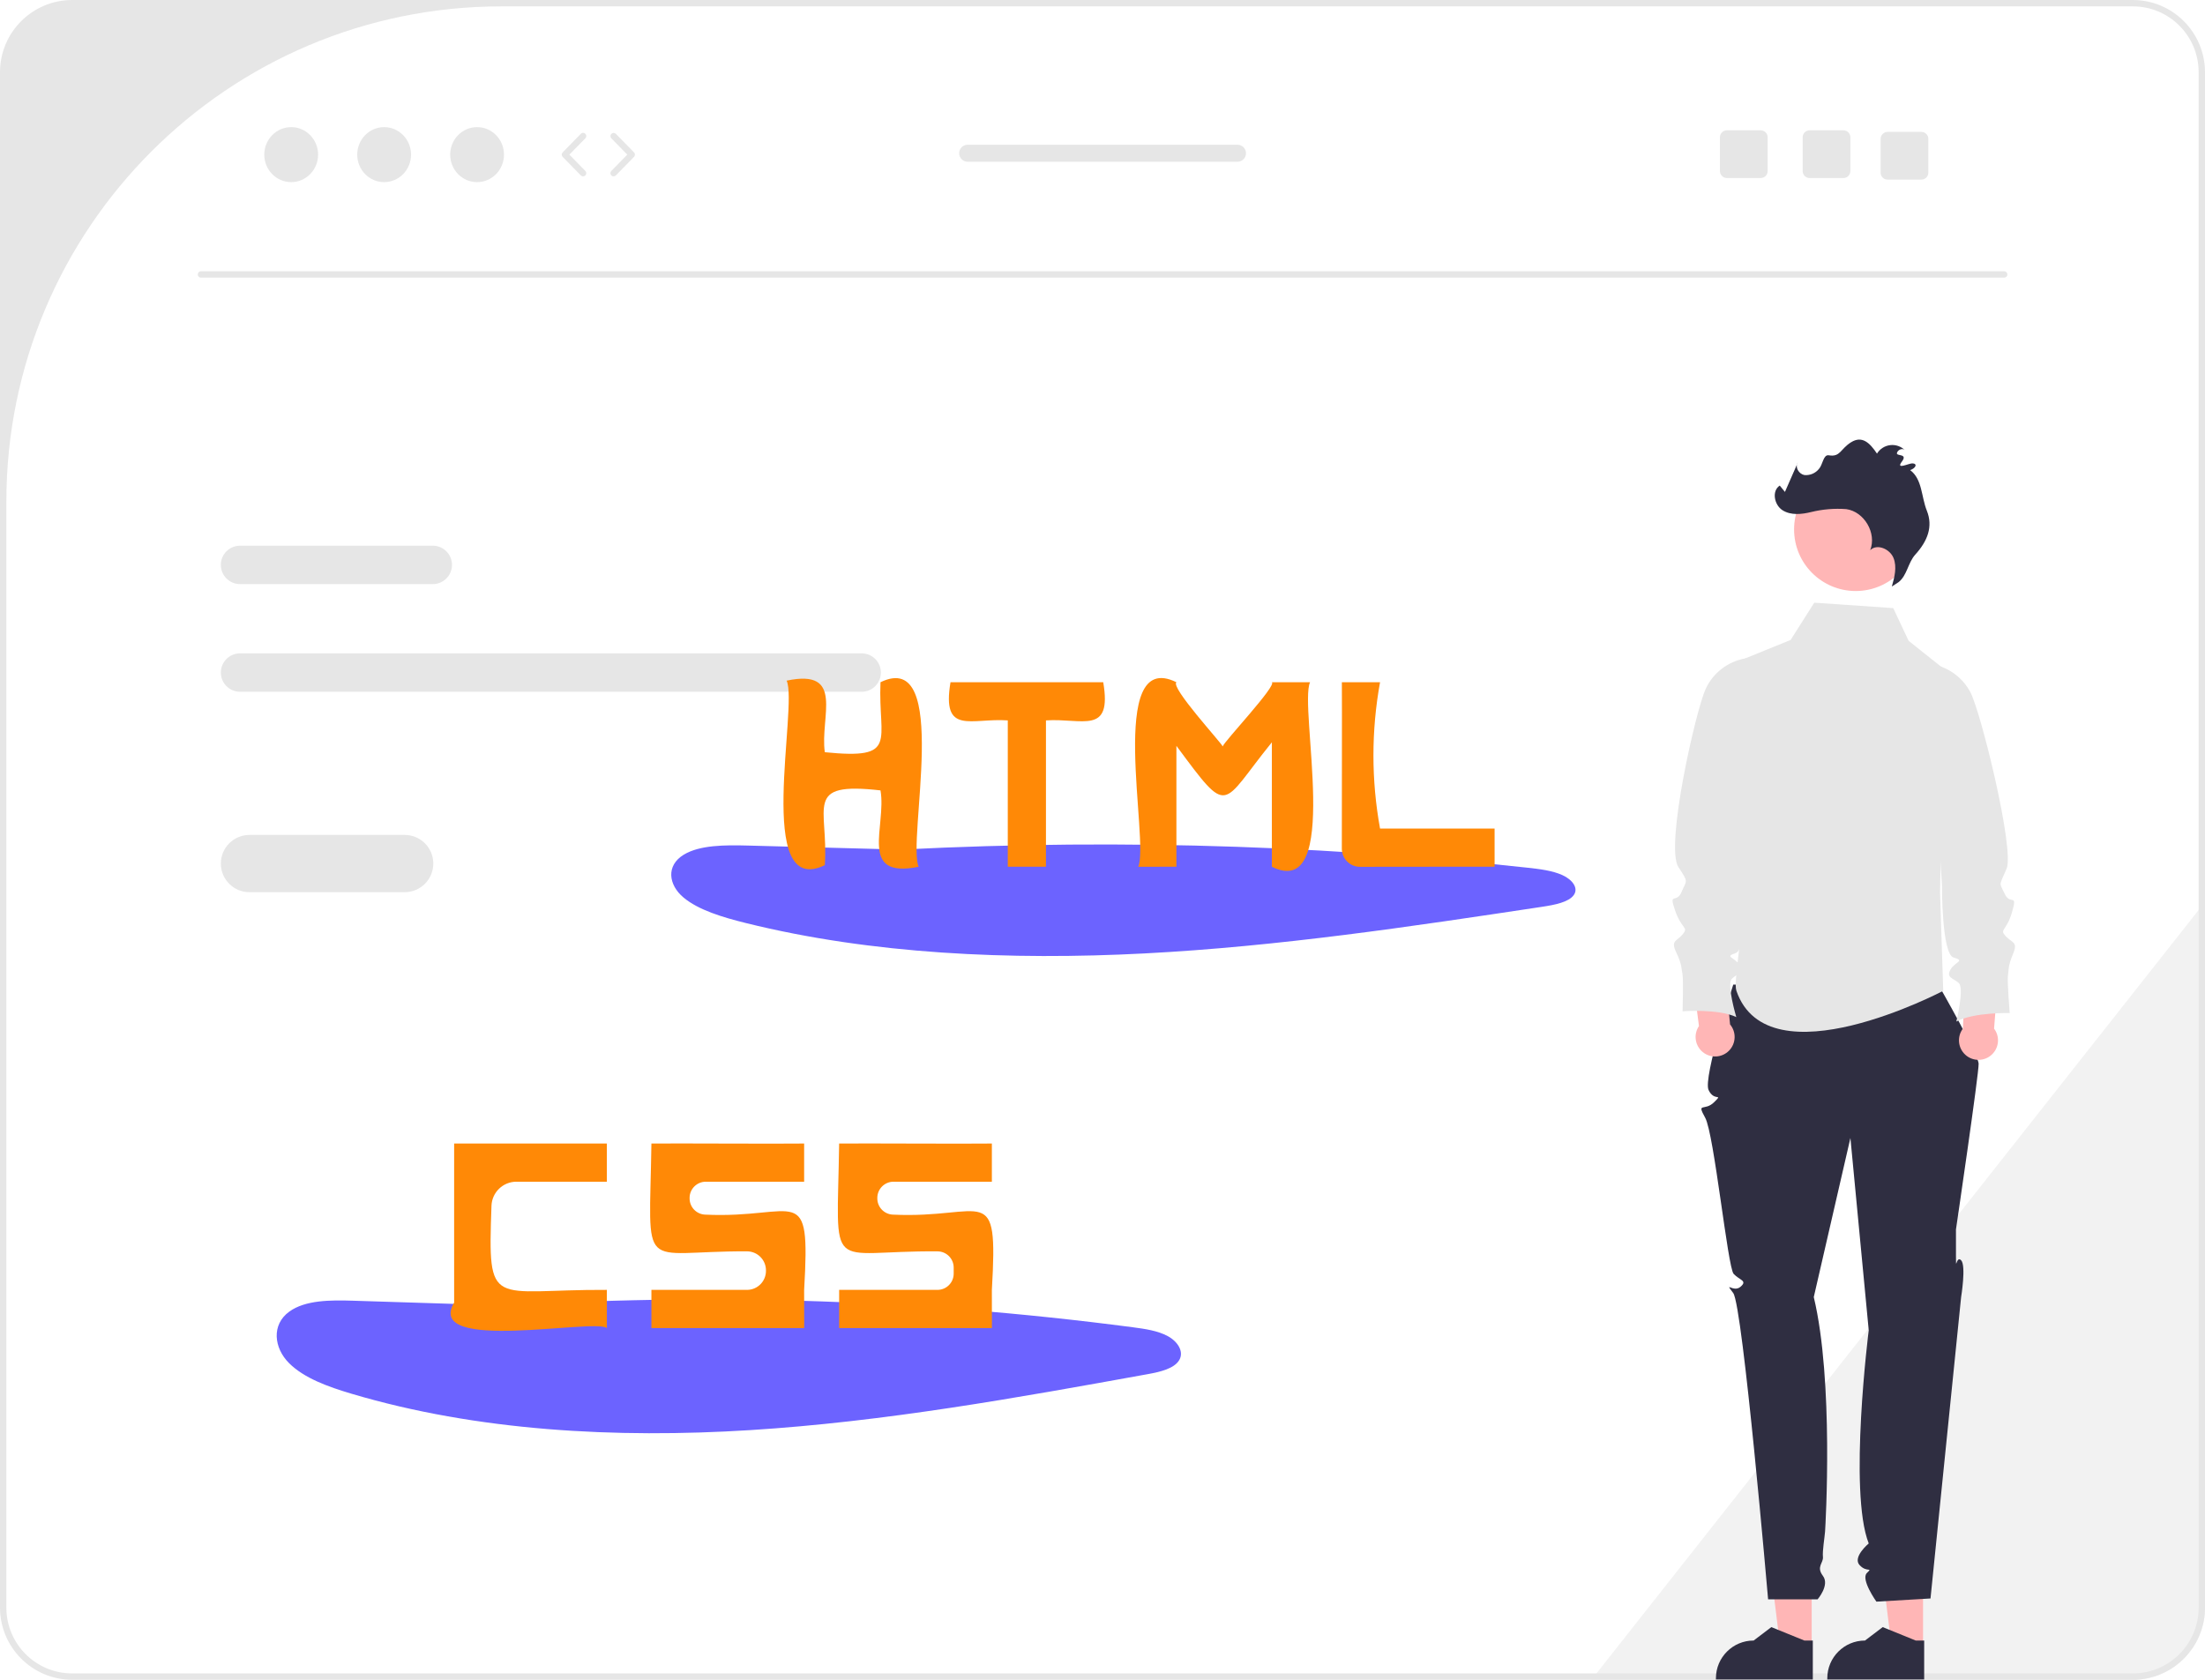
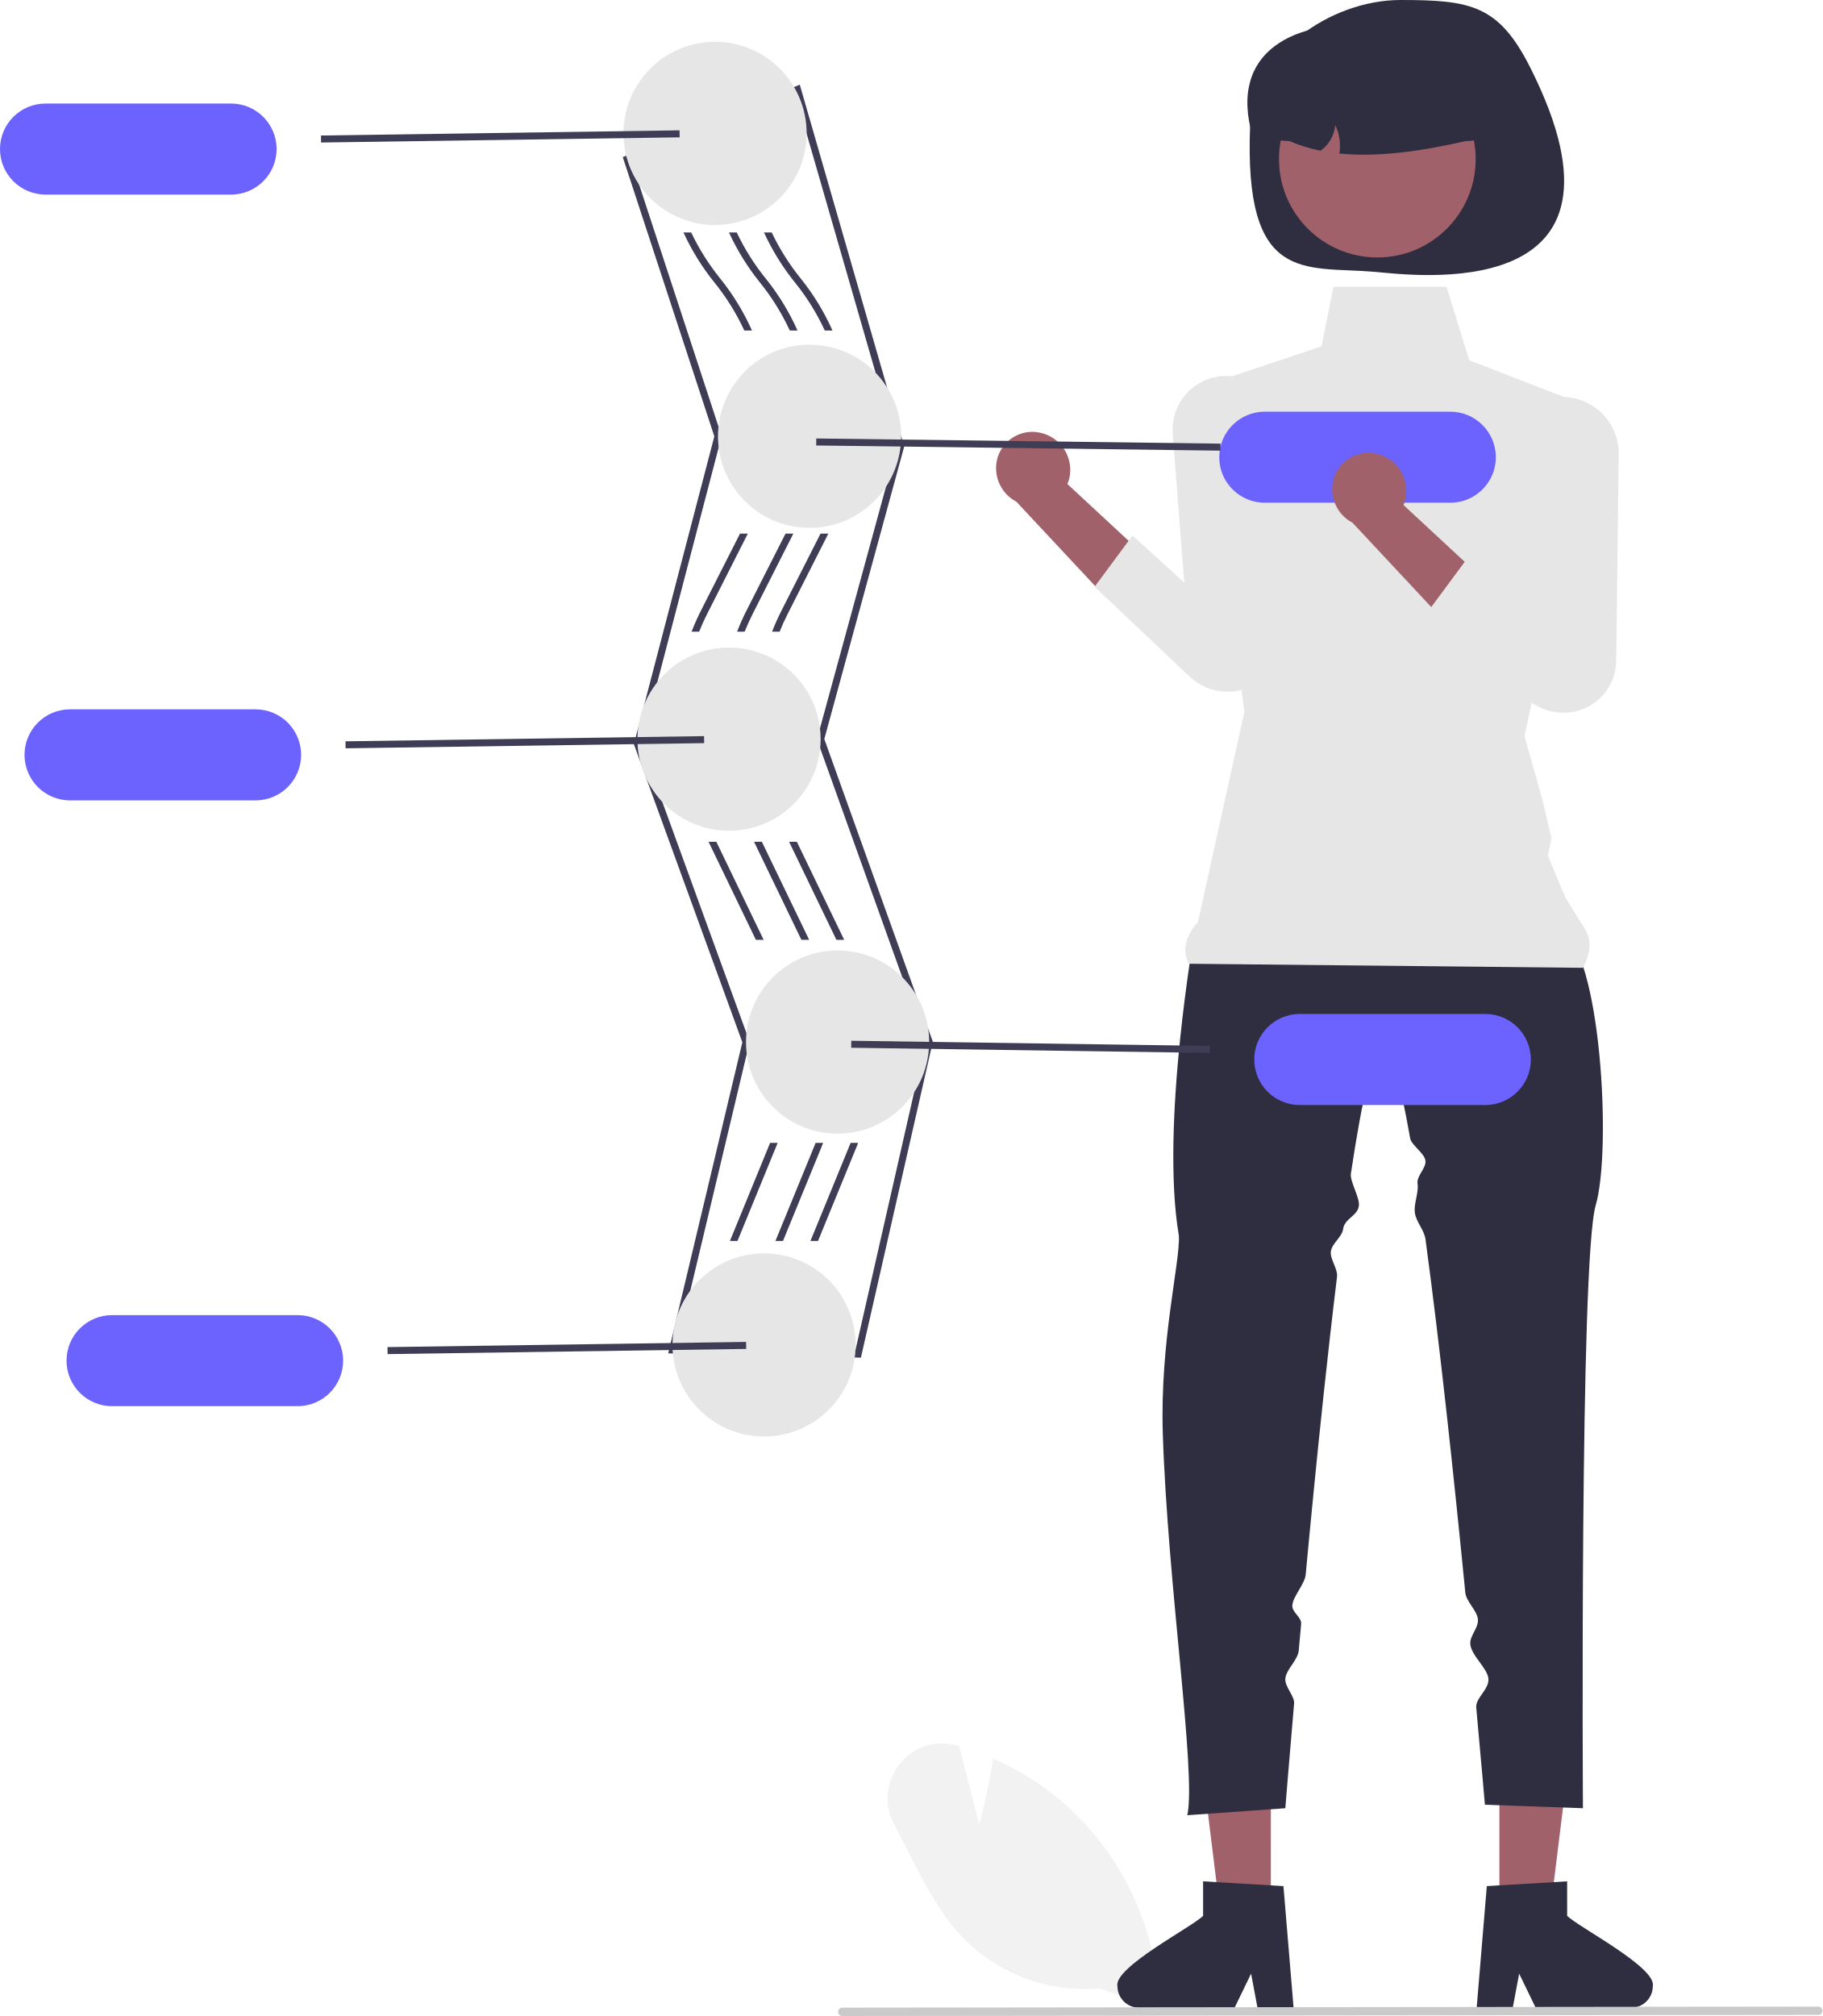
- <svg xmlns="http://www.w3.org/2000/svg" data-name="Layer 1" width="693" height="528" viewBox="0 0 693 528">
-   <path d="M946.5,469.5V691.31A22.717,22.717,0,0,1,923.81,714H753.67l1.58-2L944.5,472.04Z" transform="translate(-253.5 -186)" fill="#f2f2f2" />
-   <path d="M524.312,391.368H328.943a6.036,6.036,0,0,0,0,12.072H524.312a6.036,6.036,0,0,0,0-12.072Z" transform="translate(-253.5 -186)" fill="#e6e6e6" />
-   <path d="M389.518,357.524H328.943a6.036,6.036,0,0,0,0,12.072h60.575a6.036,6.036,0,0,0,0-12.072Z" transform="translate(-253.5 -186)" fill="#e6e6e6" />
-   <path d="M923.81,186H276.19a22.717,22.717,0,0,0-22.69,22.69V691.31A22.717,22.717,0,0,0,276.19,714H923.81a22.717,22.717,0,0,0,22.69-22.69V208.69A22.717,22.717,0,0,0,923.81,186ZM944.5,691.31A20.69,20.69,0,0,1,923.81,712H276.19a20.69,20.69,0,0,1-20.69-20.69V343.676A155.676,155.676,0,0,1,411.176,188H923.81a20.69,20.69,0,0,1,20.69,20.69Z" transform="translate(-253.5 -186)" fill="#e6e6e6" />
-   <path d="M883.39,273.269H316.66a1,1,0,0,1,0-2H883.39a1,1,0,0,1,0,2Z" transform="translate(-253.5 -186)" fill="#e6e6e6" />
-   <ellipse cx="91.515" cy="48.603" rx="8.457" ry="8.645" fill="#e6e6e6" />
-   <ellipse cx="120.729" cy="48.603" rx="8.457" ry="8.645" fill="#e6e6e6" />
-   <ellipse cx="149.942" cy="48.603" rx="8.457" ry="8.645" fill="#e6e6e6" />
-   <path d="M436.754,241.436a.997.997,0,0,1-.715-.301l-5.706-5.833a1.0 1,0,0,1,0-1.398l5.706-5.833a1,1,0,1,1,1.43,1.398l-5.022,5.133,5.022,5.134a1,1,0,0,1-.715,1.699Z" transform="translate(-253.5 -186)" fill="#e6e6e6" />
-   <path d="M446.342,241.436a1,1,0,0,1-.715-1.699l5.021-5.134-5.021-5.133a1,1,0,0,1,1.43-1.398l5.706,5.833a1.0 1,0,0,1,0,1.398l-5.706,5.833A.997.997,0,0,1,446.342,241.436Z" transform="translate(-253.5 -186)" fill="#e6e6e6" />
-   <path d="M832.852,226.959h-10.61a2.189,2.189,0,0,0-2.19,2.19v10.62a2.189,2.189,0,0,0,2.19,2.19h10.61a2.198,2.198,0,0,0,2.2-2.19v-10.62A2.198,2.198,0,0,0,832.852,226.959Z" transform="translate(-253.5 -186)" fill="#e6e6e6" />
-   <path d="M806.852,226.959h-10.61a2.189,2.189,0,0,0-2.19,2.19v10.62a2.189,2.189,0,0,0,2.19,2.19h10.61a2.198,2.198,0,0,0,2.2-2.19v-10.62A2.198,2.198,0,0,0,806.852,226.959Z" transform="translate(-253.5 -186)" fill="#e6e6e6" />
-   <path d="M857.352,227.459h-10.61a2.189,2.189,0,0,0-2.19,2.19v10.62a2.189,2.189,0,0,0,2.19,2.19h10.61a2.198,2.198,0,0,0,2.2-2.19v-10.62A2.198,2.198,0,0,0,857.352,227.459Z" transform="translate(-253.5 -186)" fill="#e6e6e6" />
-   <path d="M642.43,231.499h-84.81a2.67,2.67,0,1,0,0,5.34h84.81a2.67,2.67,0,0,0,0-5.34Z" transform="translate(-253.5 -186)" fill="#e6e6e6" />
-   <path d="M415.107,596.446l-50.717-1.603c-7.034-.222-14.944-.211-19.962,3.424-5.694,4.126-4.832,11.435-.104,16.176s12.277,7.45,19.686,9.652c39.364,11.7,82.929,14.075,125.229,11.428s83.73-10.131,124.955-17.59c3.91-.707,8.341-1.725,9.936-4.446,1.542-2.632-.476-5.807-3.611-7.508s-7.109-2.275-10.943-2.781a1027.708,1027.708,0,0,0-209.501-5.976" transform="translate(-253.5 -186)" fill="#6c63ff" />
-   <path d="M506.23,557.44v-12c-8.708.123-39.87-.089-48,0-.605,41.941-4.313,33.725,30.048,33.888a5.975,5.975,0,0,1,5.952,5.967l0,.18a5.965,5.965,0,0,1-5.965,5.965H458.23v12h48c.067-.04-.049-11.587 0-12,2.03-34.765-1.986-22.261-31.166-23.656a5.095,5.095,0,0,1-4.835-5.095l0-.15a5.1,5.1,0,0,1,5.1-5.1Z" transform="translate(-253.5 -186)" fill="#ff8906" />
-   <path d="M565.23,557.44v-12c-8.708.123-39.87-.089-48,0-.61,42.305-4.378,33.579,30.952,33.895a5.1,5.1,0,0,1,5.048,5.1c-0.0.63-0,1.275-0,1.907a5.099,5.099,0,0,1-5.1,5.098H517.23v12h48c.067-.04-.049-11.587 0-12,2.03-34.765-1.986-22.261-31.166-23.656a5.095,5.095,0,0,1-4.835-5.095l0-.15a5.1,5.1,0,0,1,5.1-5.1Z" transform="translate(-253.5 -186)" fill="#ff8906" />
-   <path d="M444.23,557.44v-12h-48c-.034,10.703.025,39.032-0,50-9.409,15.929,44.042,4.901,48.003,8.004C444.23,603.44,444.23,591.44,444.23,591.44c-36.521-.191-37.439,6.646-36.264-26.43a7.844,7.844,0,0,1,7.834-7.571C426.358,557.44,444.23,557.44,444.23,557.44Z" transform="translate(-253.5 -186)" fill="#ff8906" />
-   <path d="M539.107,453.112l-50.717-1.336c-7.034-.185-14.944-.176-19.962,2.854-5.694,3.439-4.832,9.532-.104,13.484s12.277,6.21,19.686,8.046c39.364,9.753,82.929,11.733,125.229,9.526s83.73-8.445,124.955-14.663c3.91-.59,8.341-1.438,9.936-3.706,1.542-2.194-.476-4.84-3.611-6.258s-7.109-1.896-10.943-2.318a1231.445,1231.445,0,0,0-209.501-4.981" transform="translate(-253.5 -186)" fill="#6c63ff" />
-   <path d="M530.23,400.44c-.817,18.526,5.992,24.358-17.501,21.998-1.587-11.052,6.462-26.39-11.999-22.496,3.698,8.018-10.303,68.844,11.996,57.995,1.252-18.275-7.002-26.29,17.504-23.494,1.965,11.297-7.207,27.921,11.999,23.996C538.531,450.417,552.532,389.596,530.23,400.44Z" transform="translate(-253.5 -186)" fill="#ff8906" />
-   <path d="M653.23,400.44c1.647,1.017-15.09,18.724-15.452,20.175-.502-1.238-16.477-18.562-14.548-20.174-22.23-10.985-8.375,50.195-12.004,58.002.004-.003,12.004-.003,12.004-.003V420.442c16.867,22.75,13.735,18.922,30-1.117L653.23,458.44c22.229,10.989,8.376-50.199,12.004-58.003C665.23,400.44,653.23,400.44,653.23,400.44Z" transform="translate(-253.5 -186)" fill="#ff8906" />
-   <path d="M600.23,400.44h-48c-2.82,16.822,6.505,11.18,18.002,12L570.23,458.44h12v-46C593.673,411.662,603.086,417.188,600.23,400.44Z" transform="translate(-253.5 -186)" fill="#ff8906" />
-   <path d="M687.23,446.44a128.279,128.279,0,0,1,0-46h-12c.069,7.603-.021,38.282-.014,52.312a5.71,5.71,0,0,0,5.706,5.713c12.09.016,35.17-.073,42.309-.024L723.23,446.44Z" transform="translate(-253.5 -186)" fill="#ff8906" />
-   <path d="M380.681,448.44H331.907a9,9,0,0,0,0,18h48.774a9,9,0,0,0,0-18Z" transform="translate(-253.5 -186)" fill="#e6e6e6" />
-   <polygon points="569.392 517.568 559.491 517.567 554.781 479.377 569.394 479.378 569.392 517.568" fill="#ffb6b6" />
-   <path d="M823.241,713.897l-30.447-.001v-.385a11.851,11.851,0,0,1,11.851-11.851h.001l5.562-4.219,10.377,4.22,2.658 0Z" transform="translate(-253.5 -186)" fill="#2f2e41" />
-   <polygon points="604.392 517.568 594.491 517.567 589.781 479.377 604.394 479.378 604.392 517.568" fill="#ffb6b6" />
-   <path d="M858.241,713.897l-30.447-.001v-.385a11.851,11.851,0,0,1,11.851-11.851h.001l5.562-4.219,10.377,4.22,2.658 0Z" transform="translate(-253.5 -186)" fill="#2f2e41" />
-   <path d="M798.239,495.48s-9.526,29.258-7.768,33.109S795.23,529.44,792.23,532.44s-5.619-.189-2.809,4.906,7.066,47.034,8.938,49.064,4.446,2.085,2.159,4.057S795.23,588.44,798.23,592.44s10.961,96.276,10.961,96.276h15.551s3.873-4.465,1.681-7.37.192-4.025,0-5.965.537-6.123.672-8.031,2.764-47.378-3.551-73.643l11.514-50.012,5.757,60.446s-6.416,50.702,0,67.001c0,0-5.172,4.307-2.878,6.803S842.23,678.44,840.23,680.44s3,9,3,9l17-1,9.622-94.734s1.622-9.88,0-11.573S868.23,586.44,868.23,580.44v-8s7.251-49.205,7.125-52.102S863.23,496.44,863.23,496.44Z" transform="translate(-253.5 -186)" fill="#2f2e41" />
-   <path d="M848.519,377.147l-24.823-1.707-7.428,11.712-17.889,7.273v57.695A55.6,55.6,0,0,1,801.23,469.44c-.068,11.495-3.023,25.035-2,28,10,29,65,0,65,0l-1-31,1.357-70.059-11.239-8.964Z" transform="translate(-253.5 -186)" fill="#e6e6e6" />
-   <path d="M797.233,508.005,795.521,489.763l-10.557-.476,2.496,19.221a6.133,6.133,0,1,0,9.773-.504Z" transform="translate(-253.5 -186)" fill="#ffb6b6" />
-   <path d="M802.428,392.886l-.293.05a16.988,16.988,0,0,0-12.585,9.628c-3.023,6.538-12.84,49.517-8.537,55.998,3.338,5.027,2.527,4.046.958,7.838s-4.096-.254-2.025,5.764,4.347,5.159,2.424,7.485-3.894,1.869-2.025,5.764,1.566,5.209,1.919,6.675.046,11.782.046,11.782,11.276-.855,16.888,1.827c0,0-3.131-10.418-1.361-12.086s3.894-1.869,2.378-4.297-4.954-2.53-1.212-3.742,2.537-22.956,2.537-22.956C807.705,446.475,805.27,419.927,802.428,392.886Z" transform="translate(-253.5 -186)" fill="#e6e6e6" />
-   <path d="M870.422,509.306l.789-18.304,10.519-1.008-1.523,19.323a6.133,6.133,0,1,1-9.786-.01Z" transform="translate(-253.5 -186)" fill="#ffb6b6" />
-   <path d="M859.426,394.597l.295.035a16.988,16.988,0,0,1,13.054,8.981c3.349,6.377,13.945,49.569,11.351,55.496-2.419,5.528-2.319,4.168-.561,7.876s4.078-.461,2.313,5.654-4.081,5.372-2.044,7.597,3.984,1.671,2.313,5.654-1.301,5.281-1.58,6.764.548,11.769.548,11.769-11.305-.285-16.774,2.676c0,0,2.602-10.562.749-12.139s-3.984-1.671-2.592-4.172,4.821-2.777,1.022-3.799-3.692-22.798-3.692-22.798Z" transform="translate(-253.5 -186)" fill="#e6e6e6" />
-   <circle cx="583.217" cy="166.41" r="19.362" fill="#ffb6b6" />
-   <path d="M850.192,368.984c2.693-2.107,2.954-6.124,5.252-8.657,3.842-4.234,5.647-8.789,3.635-13.805-1.78-4.437-1.402-9.891-5.236-12.747,1.883-.682,2.326-2.097.665-2.123-1.12-.018-5.297,2.124-3.287-.544s-1.795-1.615-1.543-2.707,1.865-1.697,2.577-.831a5.64,5.64,0,0,0-8.846,1.012c-2.265-3.394-4.668-5.729-8.134-3.575-3.403,2.115-3.359,4.73-7.019,4.102-1.721-.295-1.883,2.955-3.059,4.246a5.247,5.247,0,0,1-4.609,1.966c-1.715-.324-3.027-2.462-2.066-3.919l-4.043,9.224-1.629-1.999c-2.589,1.687-1.739,6.09.867,7.751s5.993,1.306,8.994.57a35.276,35.276,0,0,1,11.052-.917c5.666.8,9.613,7.575,7.515,12.899,2.177-2.138,6.204-.364,7.332,2.471s.301,6.029-.535,8.964" transform="translate(-253.5 -186)" fill="#2f2e41" />
+ <svg xmlns="http://www.w3.org/2000/svg" data-name="Layer 1" width="520.52" height="575.724" viewBox="0 0 520.52 575.724">
+   <path d="M637.266,285.816a10.855,10.855,0,0,1,7.89,12.922,10.413,10.413,0,0,1-.545,1.633l27.767,25.751L653.523,330.554l-23.477-25.133a10.825,10.825,0,0,1-5.535-12.001,10.359,10.359,0,0,1,12.48-7.674Q637.129,285.779,637.266,285.816Z" transform="translate(-339.7398 -162.1381)" fill="#a0616a" />
+   <path d="M663.213,315.067l-10.828,14.638,27.132,25.651a15.619,15.619,0,0,0,14.735,3.801h0a14.966,14.966,0,0,0,11.103-14.157l.718-59.045a16.136,16.136,0,0,0-14.947-16.4h0a15.303,15.303,0,0,0-16.43,14.086q-.018.237-.029.475a15.699,15.699,0,0,0,.009,1.691l3.299,42.707Z" transform="translate(-339.7398 -162.1381)" fill="#e6e6e6" />
+   <path d="M585.634,549.852l-55.043-1.222,21.177-88.844L520.793,374.676l.079-.302L543.768,286.759l-26.154-79.756,50.559-20.686,29.816,103.383-.074.271L575.178,373.187l30.992,86.428-.065.284Zm-52.524-3.167,50.936,1.132,20.044-88.077-31.008-86.472,22.83-83.553L566.868,189.011l-46.773,19.137,25.758,78.547-.075.285-22.891,87.599,30.966,85.089-.07.291Z" transform="translate(-339.7398 -162.1381)" fill="#3f3d56" />
+   <path d="M653.822,729.964a48.675,48.675,0,0,1-39.259-14.645c-6.591-6.949-11.113-15.892-15.487-24.542-1.273-2.517-2.589-5.12-3.928-7.614a15.534,15.534,0,0,1,1.612-17.332,15.272,15.272,0,0,1,16.303-5.209l.638.184,5.744,22.414c.857-3.343,2.696-10.876,3.858-18.256l.098-.618.572.255a78.133,78.133,0,0,1,16.786,10.115,80.529,80.529,0,0,1,30.112,60.643l.015.697Z" transform="translate(-339.7398 -162.1381)" fill="#f2f2f2" />
+   <path d="M570.13,200.227a26.132,26.132,0,0,1-12.48,22.28,19.169,19.169,0,0,1-1.77,1,25.78,25.78,0,0,1-6.9,2.4q-1.005.195-2.04.3a24.174,24.174,0,0,1-2.97.18,25.935,25.935,0,0,1-8.36-1.37v-.01a21.238,21.238,0,0,1-2.54-1,26.13,26.13,0,0,1-15.23-22.42c-.02-.45-.03-.91-.03-1.36,0-.21,0-.43.01-.64a26.159,26.159,0,0,1,52.31.64Z" transform="translate(-339.7398 -162.1381)" fill="#e6e6e6" />
+   <path d="M597.13,286.727c0,.33-.01.65-.03.98a19.033,19.033,0,0,1-.15,2,26.194,26.194,0,0,1-19.47,22.36c-.8.2-1.6.37-2.42.5a26.247,26.247,0,0,1-4.09.32,25.627,25.627,0,0,1-3.74-.27c-.68-.09-1.36-.22-2.02-.37a25.762,25.762,0,0,1-9.14-4.02c-.57-.39-1.13-.81-1.66-1.25a26.148,26.148,0,0,1,1.29-41.48v-.01a20.118,20.118,0,0,1,1.74-1.15,25.779,25.779,0,0,1,9.69-3.49c.68-.1,1.37-.17,2.06-.21.59-.05,1.18-.07,1.78-.07a26.048,26.048,0,0,1,6.35.78,23.391,23.391,0,0,1,2.38.72A26.137,26.137,0,0,1,597.13,286.727Z" transform="translate(-339.7398 -162.1381)" fill="#e6e6e6" />
+   <path d="M574.13,373.227a26.13,26.13,0,0,1-10.72,21.1,18.974,18.974,0,0,1-1.68,1.13,25.25,25.25,0,0,1-6.42,2.87q-.975.3-1.98.51a26.451,26.451,0,0,1-10.78-.01,23.876,23.876,0,0,1-2.55-.68,26.181,26.181,0,0,1-18.16-23.52c-.02-.47-.03-.93-.03-1.4,0-.2,0-.4.01-.6a26.122,26.122,0,0,1,12.86-21.93,22.079,22.079,0,0,1,2.41-1.26,26.023,26.023,0,0,1,10.88-2.37c.24,0,.48,0,.72.02a20.157,20.157,0,0,1,2.06.13,25.488,25.488,0,0,1,7.35,1.89c.63.26,1.24.54,1.84.86A26.131,26.131,0,0,1,574.13,373.227Z" transform="translate(-339.7398 -162.1381)" fill="#e6e6e6" />
+   <path d="M605.13,459.677v.05q0,.99-.09,1.95a26.132,26.132,0,0,1-18.91,23.2v.01a22.206,22.206,0,0,1-2.28.54,26.127,26.127,0,0,1-4.88.46,24.617,24.617,0,0,1-3.11-.19c-.67-.07-1.34-.18-2-.31a25.91,25.91,0,0,1-9.68-4.08,21.401,21.401,0,0,1-1.72-1.29,26.151,26.151,0,0,1-2.02-38.75v-.01c.51-.51,1.04-1,1.59-1.46a25.815,25.815,0,0,1,8.71-4.9c.64-.22,1.28-.41,1.94-.57a26.045,26.045,0,0,1,6.29-.76q.57,0,1.14.03c.78.03,1.56.1,2.32.2v.01h.01A26.13,26.13,0,0,1,605.13,459.677Z" transform="translate(-339.7398 -162.1381)" fill="#e6e6e6" />
+   <path d="M584.13,546.227a26.16,26.16,0,0,1-52.28,1.43c-.03-.48-.04-.95-.04-1.43,0-.19,0-.38.01-.57a26.124,26.124,0,0,1,13.64-22.41,23.41,23.41,0,0,1,2.68-1.26,25.896,25.896,0,0,1,9.83-1.92q.885,0,1.77.06c.7.05,1.39.12,2.07.22a25.44,25.44,0,0,1,6.99,2.07q.915.405,1.8.9A26.13,26.13,0,0,1,584.13,546.227Z" transform="translate(-339.7398 -162.1381)" fill="#e6e6e6" />
+   <path d="M776.86,181.527c34.543,68.685-34.176,59.099-44.579,58.232-20.039-1.67-37.344,3.734-35.477-42.012.82-20.092,22.837-35.609,42.946-35.609S767.825,163.562,776.86,181.527Z" transform="translate(-339.7398 -162.1381)" fill="#2f2e41" />
+   <polygon points="428.263 545.794 442.779 545.793 449.685 489.801 428.26 489.802 428.263 545.794" fill="#a0616a" />
+   <path d="M787.349,709.239v-9.841l-3.816.233-15.535.92-3.595.221-2.749,32.96-.147,1.767h10.307l.331-1.755,1.497-7.976,3.865,7.976.847,1.755H805.682a6.175,6.175,0,0,0,6.135-6.148C812.971,723.964,790.245,712.319,787.349,709.239Z" transform="translate(-339.7398 -162.1381)" fill="#2f2e41" />
+   <polygon points="362.977 545.794 348.461 545.793 341.555 489.801 362.98 489.802 362.977 545.794" fill="#a0616a" />
+   <path d="M683.37,709.239v-9.841l3.816.233,15.535.92,3.595.221,2.749,32.96.147,1.767H698.905l-.331-1.755-1.497-7.976-3.865,7.976-.847,1.755H665.038a6.175,6.175,0,0,1-6.135-6.148C657.749,723.964,680.474,712.319,683.37,709.239Z" transform="translate(-339.7398 -162.1381)" fill="#2f2e41" />
+   <path d="M681.058,427.625s-9.985,55.897-4.609,87.388c.41,7.514-5.436,30.09-4.59,56.514,1.391,43.434,9.599,96.937,7,109l28-2s.932-11.796,2.498-29.888c.187-2.164-2.703-4.777-2.498-7.112.239-2.724,3.576-5.198,3.838-8.127q.325-3.638.672-7.463c.184-2.027-2.702-3.315-2.509-5.41.238-2.595,3.557-6.013,3.808-8.696,1.525-16.315,3.271-34.119,5.139-51.584,1.227-11.474,2.507-22.802,3.811-33.464.283-2.313-2.043-5.011-1.758-7.256.291-2.295,3.194-4.133,3.486-6.346.412-3.11,4.101-3.733,4.514-6.654.331-2.343-2.614-7.02-2.282-9.223,3.242-21.558,6.461-36.03,9.247-35.826,2.299.168,4.941,10.136,7.676,25.707.345,1.964,4.012,4.208,4.359,6.342.361,2.215-2.598,4.327-2.236,6.707.385,2.531-1.149,5.598-.764,8.293.372,2.604,2.665,4.832,3.036,7.568,4.175,30.75,8.254,69.215,11.365,100.884.243,2.477,3.367,5.16,3.598,7.548.245,2.527-2.404,4.753-2.174,7.163.314,3.29,4.89,6.801,5.174,9.837.281,3.005-3.728,5.537-3.478,8.252,1.554,16.872,2.478,27.748,2.478,27.748l28,1s-.964-156.429,3.645-172.174,1.536-72.43-9.985-78.728S681.058,427.625,681.058,427.625Z" transform="translate(-339.7398 -162.1381)" fill="#2f2e41" />
+   <path d="M720.594,244.041l-3.402,17.008L682.86,272.527l12.301,92.837-13.243,60.024c-3.416,3.957-4.721,7.943-2.642,11.976l112.584,1.163c2.12-4.05,2.846-8.039,0-12l-5-8-5-12,1-5-2.529-10.872-1.923-6.805-3.246-11.487,20.193-93.403-35.984-13.943-6.461-20.976Z" transform="translate(-339.7398 -162.1381)" fill="#e6e6e6" />
+   <circle cx="393.394" cy="45.437" r="28.089" fill="#a0616a" />
+   <path d="M769.625,196.813c-3.37,3.333-6.087,5.602-11.203,5.602-12.94,2.959-25.254,4.668-36.13,3.566a13.458,13.458,0,0,0-1.167-8.076,10.219,10.219,0,0,1-4.201,7.273,43.415,43.415,0,0,1-8.916-2.763,18.597,18.597,0,0,1-11.101-3.66c-5.48-23.639,15.255-31.733,36.775-29.016a40.981,40.981,0,0,1,7.628-.728C757.348,169.011,767.72,179.038,769.625,196.813Z" transform="translate(-339.7398 -162.1381)" fill="#2f2e41" />
+   <path d="M566.33,314.527c-.07.16-.15.31-.23.46l-11.37,22.45c-.84,1.67-1.61,3.36-2.31,5.09h-2.15a62.694,62.694,0,0,1,2.67-6l11.16-22Z" transform="translate(-339.7398 -162.1381)" fill="#3f3d56" />
+   <path d="M567.52,256.527h-2.2a65.629,65.629,0,0,0-8.49-13.67,67.945,67.945,0,0,1-8.88-14.33h2.22a65.384,65.384,0,0,0,8.22,13.08A67.31,67.31,0,0,1,567.52,256.527Z" transform="translate(-339.7398 -162.1381)" fill="#3f3d56" />
+   <polygon points="231.11 268.389 228.89 268.389 215.37 240.389 217.6 240.389 231.11 268.389" fill="#3f3d56" />
+   <path d="M572.69,488.527h2.15c-.15.39-.3.77-.46,1.16l-11,26.84h-2.16l11.31-27.6C572.58,488.797,572.64,488.657,572.69,488.527Z" transform="translate(-339.7398 -162.1381)" fill="#3f3d56" />
+   <path d="M582.69,488.527h2.15c-.15.39-.3.77-.46,1.16l-11,26.84h-2.16l11.31-27.6C582.58,488.797,582.64,488.657,582.69,488.527Z" transform="translate(-339.7398 -162.1381)" fill="#3f3d56" />
+   <path d="M576.33,314.527c-.08.15-.15.31-.23.46l-11.37,22.45q-1.275,2.505-2.31,5.09h-2.16a65.366,65.366,0,0,1,2.68-6l11.16-22Z" transform="translate(-339.7398 -162.1381)" fill="#3f3d56" />
+   <path d="M577.51,256.527h-2.19a65.89,65.89,0,0,0-8.49-13.67,67.945,67.945,0,0,1-8.88-14.33h2.21a66.347,66.347,0,0,0,8.23,13.08A67.269,67.269,0,0,1,577.51,256.527Z" transform="translate(-339.7398 -162.1381)" fill="#3f3d56" />
+   <polygon points="241.11 268.389 238.89 268.389 225.38 240.389 227.6 240.389 241.11 268.389" fill="#3f3d56" />
+   <path d="M559.69,488.527h2.15c-.15.39-.3.77-.46,1.16l-11,26.84h-2.16l11.31-27.6C559.58,488.797,559.64,488.657,559.69,488.527Z" transform="translate(-339.7398 -162.1381)" fill="#3f3d56" />
+   <path d="M553.33,314.527c-.08.16-.15.31-.23.46l-11.37,22.45q-1.275,2.505-2.3,5.09h-2.16a65.293,65.293,0,0,1,2.67-6l11.16-22Z" transform="translate(-339.7398 -162.1381)" fill="#3f3d56" />
+   <path d="M554.52,256.527h-2.19a65.673,65.673,0,0,0-8.5-13.67,68.198,68.198,0,0,1-8.88-14.33h2.21a66.175,66.175,0,0,0,8.23,13.08A67.769,67.769,0,0,1,554.52,256.527Z" transform="translate(-339.7398 -162.1381)" fill="#3f3d56" />
+   <polygon points="204.6 240.389 218.11 268.389 215.89 268.389 202.37 240.389 204.6 240.389" fill="#3f3d56" />
+   <path d="M405.74,191.707h-53a13,13,0,1,0,0,26h53a13,13,0,0,0,0-26Z" transform="translate(-339.7398 -162.1381)" fill="#6c63ff" />
+   <rect x="431.424" y="200.095" width="102.43" height="2" transform="matrix(0.9999, -0.01444, 0.01444, 0.9999, -342.5941, -155.1459)" fill="#3f3d56" />
+   <path d="M424.74,537.707h-53a13,13,0,1,0,0,26h53a13,13,0,0,0,0-26Z" transform="translate(-339.7398 -162.1381)" fill="#6c63ff" />
+   <rect x="450.424" y="546.095" width="102.43" height="2" transform="matrix(0.9999, -0.01444, 0.01444, 0.9999, -347.5897, -154.8354)" fill="#3f3d56" />
+   <path d="M412.74,364.707h-53a13,13,0,1,0,0,26h53a13,13,0,0,0,0-26Z" transform="translate(-339.7398 -162.1381)" fill="#6c63ff" />
+   <rect x="438.424" y="373.095" width="102.43" height="2" transform="matrix(0.9999, -0.01444, 0.01444, 0.9999, -345.0922, -155.0268)" fill="#3f3d56" />
+   <path d="M753.98,279.707h-53a13,13,0,0,0,0,26h53a13,13,0,0,0,0-26Z" transform="translate(-339.7398 -162.1381)" fill="#6c63ff" />
+   <polygon points="348.585 128.696 233.117 127.217 233.146 125.217 348.614 126.696 348.585 128.696" fill="#3f3d56" />
+   <path d="M763.98,451.707h-53a13,13,0,0,0,0,26h53a13,13,0,0,0,0-26Z" transform="translate(-339.7398 -162.1381)" fill="#6c63ff" />
+   <rect x="633.081" y="409.88" width="2" height="102.43" transform="translate(-175.8645 926.3111) rotate(-89.17239)" fill="#3f3d56" />
+   <path d="M859.069,737.555l-278.75.307a1.191,1.191,0,1,1,0-2.381l278.75-.307a1.191,1.191,0,1,1,0,2.381Z" transform="translate(-339.7398 -162.1381)" fill="#cacaca" />
+   <path d="M733.266,291.816a10.855,10.855,0,0,1,7.89,12.922,10.413,10.413,0,0,1-.545,1.633l27.767,25.751L749.523,336.554l-23.477-25.133a10.825,10.825,0,0,1-5.535-12.001,10.359,10.359,0,0,1,12.48-7.674Q733.129,291.779,733.266,291.816Z" transform="translate(-339.7398 -162.1381)" fill="#a0616a" />
+   <path d="M759.213,321.067l-10.828,14.638,27.132,25.651a15.619,15.619,0,0,0,14.735,3.801h0a14.966,14.966,0,0,0,11.103-14.157l.718-59.045a16.136,16.136,0,0,0-14.947-16.4h0a15.303,15.303,0,0,0-16.43,14.086q-.018.237-.029.475a15.699,15.699,0,0,0,.009,1.691l3.299,42.707Z" transform="translate(-339.7398 -162.1381)" fill="#e6e6e6" />
</svg>
